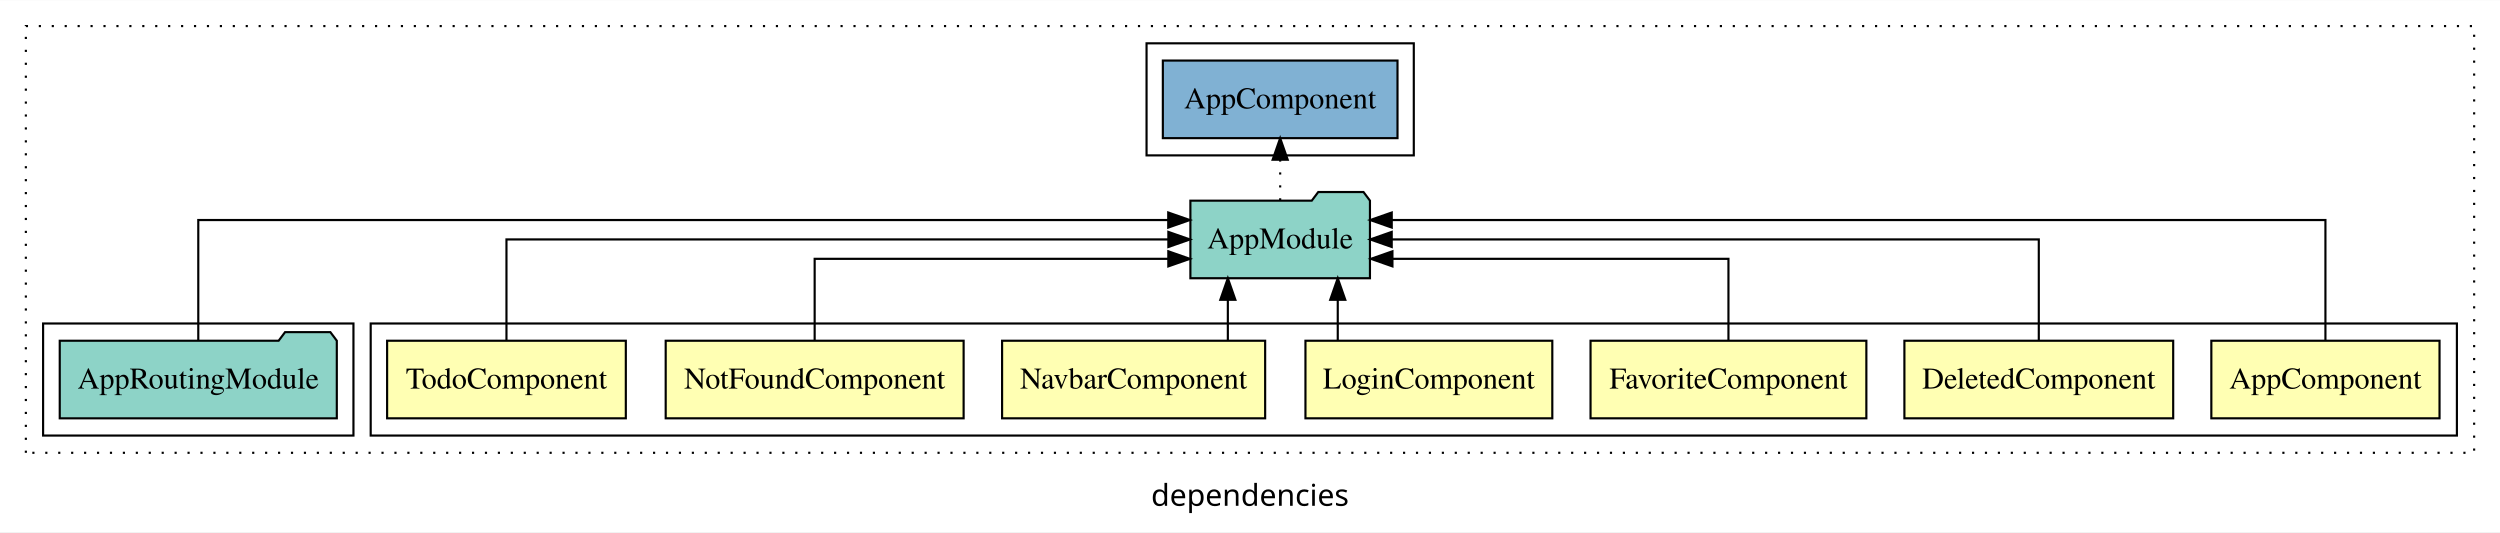
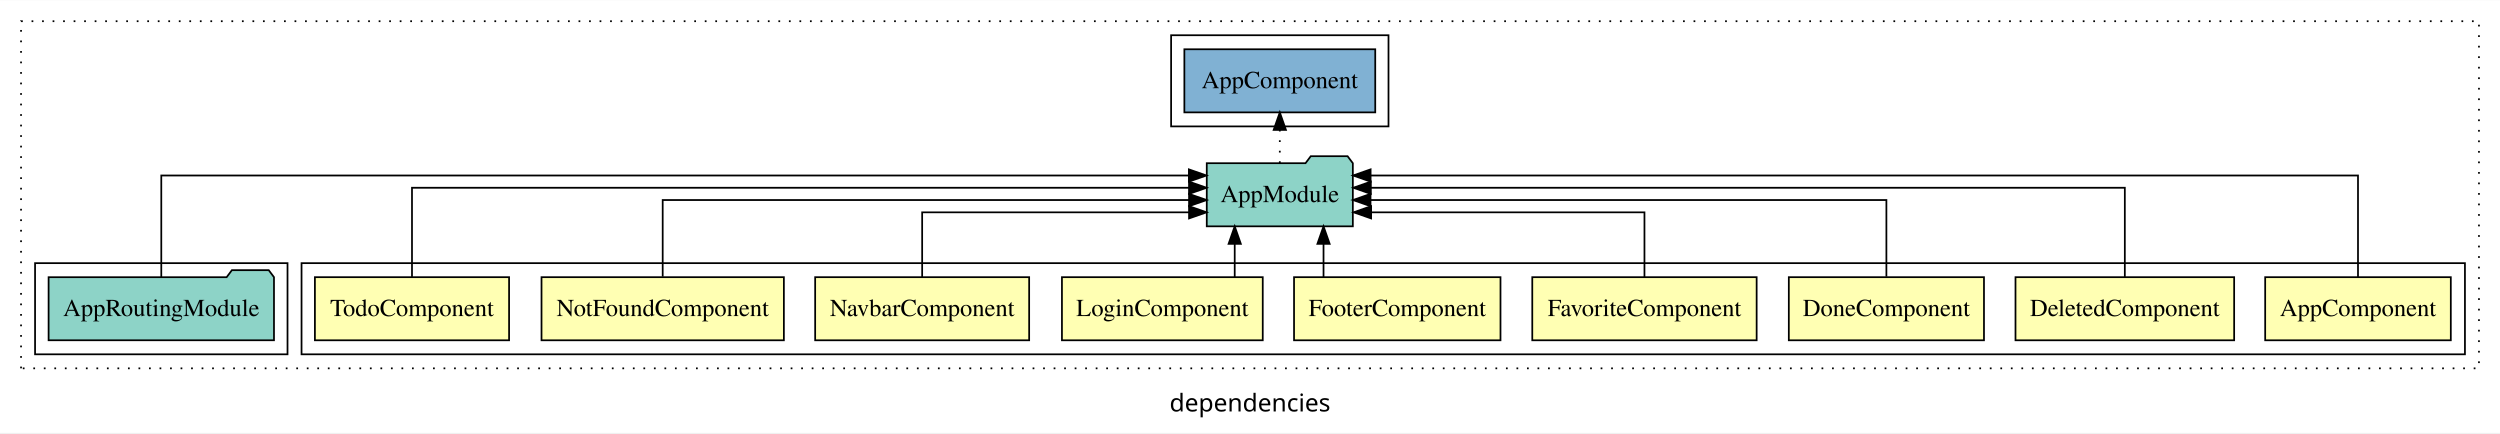
- <svg xmlns="http://www.w3.org/2000/svg" width="1160pt" height="247pt" viewBox="0.00 0.00 1160.00 246.80">
+ <svg xmlns="http://www.w3.org/2000/svg" width="1426pt" height="247pt" viewBox="0.00 0.00 1426.00 246.80">
  <g id="graph0" class="graph" transform="scale(1 1) rotate(0) translate(4 242.8)">
-     <polygon fill="white" stroke="transparent" points="-4,4 -4,-242.8 1156,-242.8 1156,4 -4,4" />
-     <text text-anchor="middle" x="576" y="-8.2" font-family="sans-serif" font-size="14.00">dependencies</text>
+     <polygon fill="white" stroke="transparent" points="-4,4 -4,-242.8 1422,-242.8 1422,4 -4,4" />
+     <text text-anchor="middle" x="709" y="-8.2" font-family="sans-serif" font-size="14.00">dependencies</text>
    <g id="clust1" class="cluster">
-       <polygon fill="none" stroke="black" stroke-dasharray="1,5" points="8,-32.8 8,-230.8 1144,-230.8 1144,-32.8 8,-32.8" />
+       <polygon fill="none" stroke="black" stroke-dasharray="1,5" points="8,-32.8 8,-230.8 1410,-230.8 1410,-32.8 8,-32.8" />
    </g>
    <g id="clust2" class="cluster">
-       <polygon fill="none" stroke="black" points="168,-40.8 168,-92.8 1136,-92.8 1136,-40.8 168,-40.8" />
+       <polygon fill="none" stroke="black" points="168,-40.8 168,-92.8 1402,-92.8 1402,-40.8 168,-40.8" />
    </g>
-     <g id="clust10" class="cluster">
+     <g id="clust12" class="cluster">
      <polygon fill="none" stroke="black" points="16,-40.8 16,-92.8 160,-92.8 160,-40.8 16,-40.8" />
    </g>
-     <g id="clust12" class="cluster">
-       <polygon fill="none" stroke="black" points="528,-170.8 528,-222.8 652,-222.8 652,-170.8 528,-170.8" />
+     <g id="clust14" class="cluster">
+       <polygon fill="none" stroke="black" points="664,-170.8 664,-222.8 788,-222.8 788,-170.8 664,-170.8" />
    </g>
    <g id="node1" class="node">
-       <polygon fill="#ffffb3" stroke="black" points="1127.94,-84.8 1022.06,-84.8 1022.06,-48.8 1127.94,-48.8 1127.94,-84.8" />
-       <text text-anchor="middle" x="1075" y="-62.6" font-family="Times,serif" font-size="14.00">AppComponent</text>
+       <polygon fill="#ffffb3" stroke="black" points="1393.94,-84.8 1288.06,-84.8 1288.06,-48.8 1393.94,-48.8 1393.94,-84.8" />
+       <text text-anchor="middle" x="1341" y="-62.6" font-family="Times,serif" font-size="14.00">AppComponent</text>
    </g>
-     <g id="node8" class="node">
-       <polygon fill="#8dd3c7" stroke="black" points="631.66,-149.8 628.66,-153.8 607.66,-153.8 604.66,-149.8 548.34,-149.8 548.34,-113.8 631.66,-113.8 631.66,-149.8" />
-       <text text-anchor="middle" x="590" y="-127.6" font-family="Times,serif" font-size="14.00">AppModule</text>
+     <g id="node10" class="node">
+       <polygon fill="#8dd3c7" stroke="black" points="767.66,-149.8 764.66,-153.8 743.66,-153.8 740.66,-149.8 684.34,-149.8 684.34,-113.8 767.66,-113.8 767.66,-149.8" />
+       <text text-anchor="middle" x="726" y="-127.6" font-family="Times,serif" font-size="14.00">AppModule</text>
    </g>
    <g id="edge1" class="edge">
-       <path fill="none" stroke="black" d="M1075,-85.09C1075,-107.01 1075,-140.8 1075,-140.8 1075,-140.8 641.77,-140.8 641.77,-140.8" />
-       <polygon fill="black" stroke="black" points="641.77,-137.3 631.77,-140.8 641.77,-144.3 641.77,-137.3" />
+       <path fill="none" stroke="black" d="M1341,-84.81C1341,-107.29 1341,-142.8 1341,-142.8 1341,-142.8 777.79,-142.8 777.79,-142.8" />
+       <polygon fill="black" stroke="black" points="777.79,-139.3 767.79,-142.8 777.79,-146.3 777.79,-139.3" />
    </g>
    <g id="node2" class="node">
-       <polygon fill="#ffffb3" stroke="black" points="1004.36,-84.8 879.64,-84.8 879.64,-48.8 1004.36,-48.8 1004.36,-84.8" />
-       <text text-anchor="middle" x="942" y="-62.6" font-family="Times,serif" font-size="14.00">DeletedComponent</text>
+       <polygon fill="#ffffb3" stroke="black" points="1270.36,-84.8 1145.64,-84.8 1145.64,-48.8 1270.36,-48.8 1270.36,-84.8" />
+       <text text-anchor="middle" x="1208" y="-62.6" font-family="Times,serif" font-size="14.00">DeletedComponent</text>
    </g>
    <g id="edge2" class="edge">
-       <path fill="none" stroke="black" d="M942,-84.91C942,-104.14 942,-131.8 942,-131.8 942,-131.8 641.76,-131.8 641.76,-131.8" />
-       <polygon fill="black" stroke="black" points="641.76,-128.3 631.76,-131.8 641.76,-135.3 641.76,-128.3" />
+       <path fill="none" stroke="black" d="M1208,-84.93C1208,-105.37 1208,-135.8 1208,-135.8 1208,-135.8 777.93,-135.8 777.93,-135.8" />
+       <polygon fill="black" stroke="black" points="777.93,-132.3 767.93,-135.8 777.93,-139.3 777.93,-132.3" />
    </g>
    <g id="node3" class="node">
-       <polygon fill="#ffffb3" stroke="black" points="861.99,-84.8 734.01,-84.8 734.01,-48.8 861.99,-48.8 861.99,-84.8" />
-       <text text-anchor="middle" x="798" y="-62.6" font-family="Times,serif" font-size="14.00">FavoriteComponent</text>
+       <polygon fill="#ffffb3" stroke="black" points="1127.66,-84.8 1016.34,-84.8 1016.34,-48.8 1127.66,-48.8 1127.66,-84.8" />
+       <text text-anchor="middle" x="1072" y="-62.6" font-family="Times,serif" font-size="14.00">DoneComponent</text>
    </g>
    <g id="edge3" class="edge">
-       <path fill="none" stroke="black" d="M798,-84.83C798,-101.2 798,-122.8 798,-122.8 798,-122.8 642.09,-122.8 642.09,-122.8" />
-       <polygon fill="black" stroke="black" points="642.09,-119.3 632.09,-122.8 642.09,-126.3 642.09,-119.3" />
+       <path fill="none" stroke="black" d="M1072,-85.07C1072,-103.36 1072,-128.8 1072,-128.8 1072,-128.8 777.74,-128.8 777.74,-128.8" />
+       <polygon fill="black" stroke="black" points="777.74,-125.3 767.74,-128.8 777.74,-132.3 777.74,-125.3" />
    </g>
    <g id="node4" class="node">
+       <polygon fill="#ffffb3" stroke="black" points="997.99,-84.8 870.01,-84.8 870.01,-48.8 997.99,-48.8 997.99,-84.8" />
+       <text text-anchor="middle" x="934" y="-62.6" font-family="Times,serif" font-size="14.00">FavoriteComponent</text>
+     </g>
+     <g id="edge4" class="edge">
+       <path fill="none" stroke="black" d="M934,-84.81C934,-100.85 934,-121.8 934,-121.8 934,-121.8 778.09,-121.8 778.09,-121.8" />
+       <polygon fill="black" stroke="black" points="778.09,-118.3 768.09,-121.8 778.09,-125.3 778.09,-118.3" />
+     </g>
+     <g id="node5" class="node">
+       <polygon fill="#ffffb3" stroke="black" points="851.88,-84.8 734.12,-84.8 734.12,-48.8 851.88,-48.8 851.88,-84.8" />
+       <text text-anchor="middle" x="793" y="-62.6" font-family="Times,serif" font-size="14.00">FooterComponent</text>
+     </g>
+     <g id="edge5" class="edge">
+       <path fill="none" stroke="black" d="M750.94,-84.91C750.94,-84.91 750.94,-103.79 750.94,-103.79" />
+       <polygon fill="black" stroke="black" points="747.44,-103.79 750.94,-113.79 754.44,-103.79 747.44,-103.79" />
+     </g>
+     <g id="node6" class="node">
      <polygon fill="#ffffb3" stroke="black" points="716.27,-84.8 601.73,-84.8 601.73,-48.8 716.27,-48.8 716.27,-84.8" />
      <text text-anchor="middle" x="659" y="-62.6" font-family="Times,serif" font-size="14.00">LoginComponent</text>
    </g>
-     <g id="edge4" class="edge">
-       <path fill="none" stroke="black" d="M616.72,-84.91C616.72,-84.91 616.72,-103.79 616.72,-103.79" />
-       <polygon fill="black" stroke="black" points="613.22,-103.79 616.72,-113.79 620.22,-103.79 613.22,-103.79" />
+     <g id="edge6" class="edge">
+       <path fill="none" stroke="black" d="M700.28,-84.91C700.28,-84.91 700.28,-103.79 700.28,-103.79" />
+       <polygon fill="black" stroke="black" points="696.78,-103.79 700.28,-113.79 703.78,-103.79 696.78,-103.79" />
    </g>
-     <g id="node5" class="node">
+     <g id="node7" class="node">
      <polygon fill="#ffffb3" stroke="black" points="583.03,-84.8 460.97,-84.8 460.97,-48.8 583.03,-48.8 583.03,-84.8" />
      <text text-anchor="middle" x="522" y="-62.6" font-family="Times,serif" font-size="14.00">NavbarComponent</text>
    </g>
-     <g id="edge5" class="edge">
-       <path fill="none" stroke="black" d="M565.72,-84.91C565.72,-84.91 565.72,-103.79 565.72,-103.79" />
-       <polygon fill="black" stroke="black" points="562.22,-103.79 565.72,-113.79 569.22,-103.79 562.22,-103.79" />
+     <g id="edge7" class="edge">
+       <path fill="none" stroke="black" d="M522,-84.81C522,-100.85 522,-121.8 522,-121.8 522,-121.8 674.23,-121.8 674.23,-121.8" />
+       <polygon fill="black" stroke="black" points="674.23,-125.3 684.23,-121.8 674.23,-118.3 674.23,-125.3" />
    </g>
-     <g id="node6" class="node">
+     <g id="node8" class="node">
      <polygon fill="#ffffb3" stroke="black" points="443.12,-84.8 304.88,-84.8 304.88,-48.8 443.12,-48.8 443.12,-84.8" />
      <text text-anchor="middle" x="374" y="-62.6" font-family="Times,serif" font-size="14.00">NotFoundComponent</text>
    </g>
-     <g id="edge6" class="edge">
-       <path fill="none" stroke="black" d="M374,-84.83C374,-101.2 374,-122.8 374,-122.8 374,-122.8 538.1,-122.8 538.1,-122.8" />
-       <polygon fill="black" stroke="black" points="538.1,-126.3 548.1,-122.8 538.1,-119.3 538.1,-126.3" />
+     <g id="edge8" class="edge">
+       <path fill="none" stroke="black" d="M374,-85.07C374,-103.36 374,-128.8 374,-128.8 374,-128.8 674.24,-128.8 674.24,-128.8" />
+       <polygon fill="black" stroke="black" points="674.24,-132.3 684.24,-128.8 674.24,-125.3 674.24,-132.3" />
    </g>
-     <g id="node7" class="node">
+     <g id="node9" class="node">
      <polygon fill="#ffffb3" stroke="black" points="286.38,-84.8 175.62,-84.8 175.62,-48.8 286.38,-48.8 286.38,-84.8" />
      <text text-anchor="middle" x="231" y="-62.6" font-family="Times,serif" font-size="14.00">TodoComponent</text>
    </g>
-     <g id="edge7" class="edge">
-       <path fill="none" stroke="black" d="M231,-84.91C231,-104.14 231,-131.8 231,-131.8 231,-131.8 538.12,-131.8 538.12,-131.8" />
-       <polygon fill="black" stroke="black" points="538.12,-135.3 548.12,-131.8 538.12,-128.3 538.12,-135.3" />
+     <g id="edge9" class="edge">
+       <path fill="none" stroke="black" d="M231,-84.93C231,-105.37 231,-135.8 231,-135.8 231,-135.8 674.22,-135.8 674.22,-135.8" />
+       <polygon fill="black" stroke="black" points="674.22,-139.3 684.22,-135.8 674.22,-132.3 674.22,-139.3" />
    </g>
-     <g id="node10" class="node">
-       <polygon fill="#80b1d3" stroke="black" points="644.44,-214.8 535.56,-214.8 535.56,-178.8 644.44,-178.8 644.44,-214.8" />
-       <text text-anchor="middle" x="590" y="-192.6" font-family="Times,serif" font-size="14.00">AppComponent </text>
+     <g id="node12" class="node">
+       <polygon fill="#80b1d3" stroke="black" points="780.44,-214.8 671.56,-214.8 671.56,-178.8 780.44,-178.8 780.44,-214.8" />
+       <text text-anchor="middle" x="726" y="-192.6" font-family="Times,serif" font-size="14.00">AppComponent </text>
    </g>
-     <g id="edge9" class="edge">
-       <path fill="none" stroke="black" stroke-dasharray="1,5" d="M590,-149.91C590,-149.91 590,-168.79 590,-168.79" />
-       <polygon fill="black" stroke="black" points="586.5,-168.79 590,-178.79 593.5,-168.79 586.5,-168.79" />
+     <g id="edge11" class="edge">
+       <path fill="none" stroke="black" stroke-dasharray="1,5" d="M726,-149.91C726,-149.91 726,-168.79 726,-168.79" />
+       <polygon fill="black" stroke="black" points="722.5,-168.79 726,-178.79 729.5,-168.79 722.5,-168.79" />
    </g>
-     <g id="node9" class="node">
+     <g id="node11" class="node">
      <polygon fill="#8dd3c7" stroke="black" points="152.28,-84.8 149.28,-88.8 128.28,-88.8 125.28,-84.8 23.72,-84.8 23.72,-48.8 152.28,-48.8 152.28,-84.8" />
      <text text-anchor="middle" x="88" y="-62.6" font-family="Times,serif" font-size="14.00">AppRoutingModule</text>
    </g>
-     <g id="edge8" class="edge">
-       <path fill="none" stroke="black" d="M88,-85.09C88,-107.01 88,-140.8 88,-140.8 88,-140.8 538.06,-140.8 538.06,-140.8" />
-       <polygon fill="black" stroke="black" points="538.06,-144.3 548.06,-140.8 538.06,-137.3 538.06,-144.3" />
+     <g id="edge10" class="edge">
+       <path fill="none" stroke="black" d="M88,-84.81C88,-107.29 88,-142.8 88,-142.8 88,-142.8 674.14,-142.8 674.14,-142.8" />
+       <polygon fill="black" stroke="black" points="674.14,-146.3 684.14,-142.8 674.14,-139.3 674.14,-146.3" />
    </g>
  </g>
</svg>
